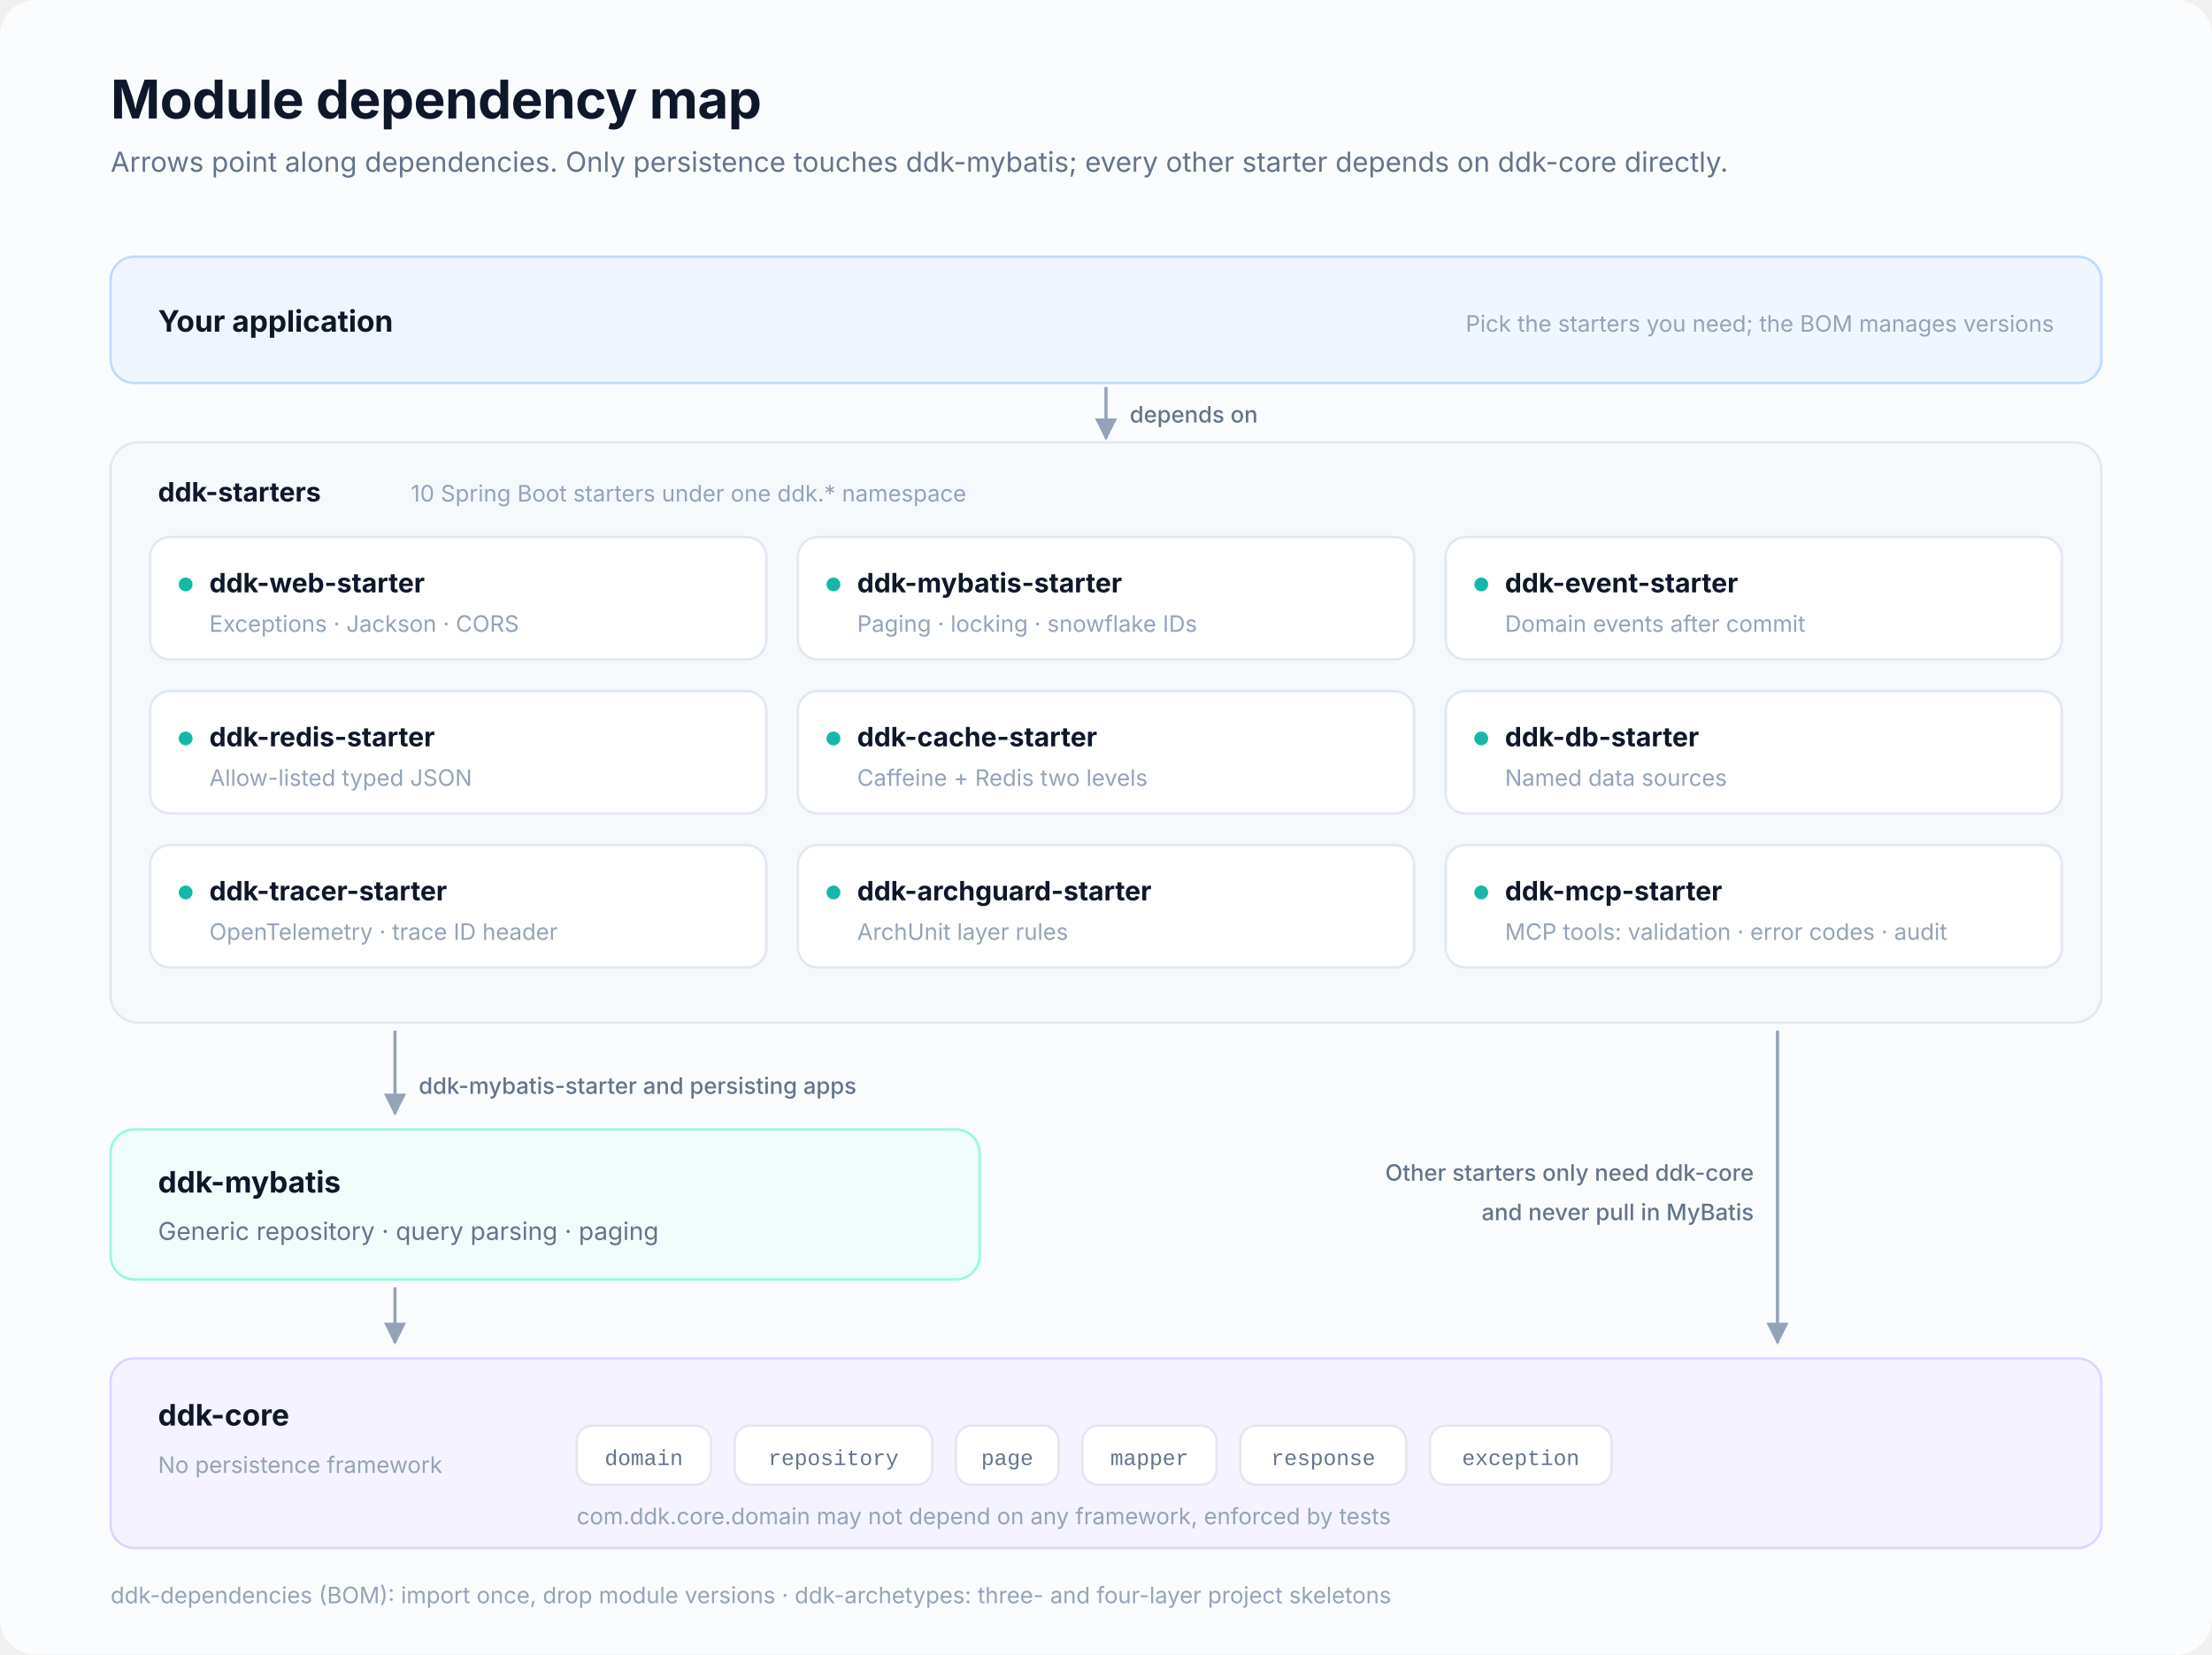
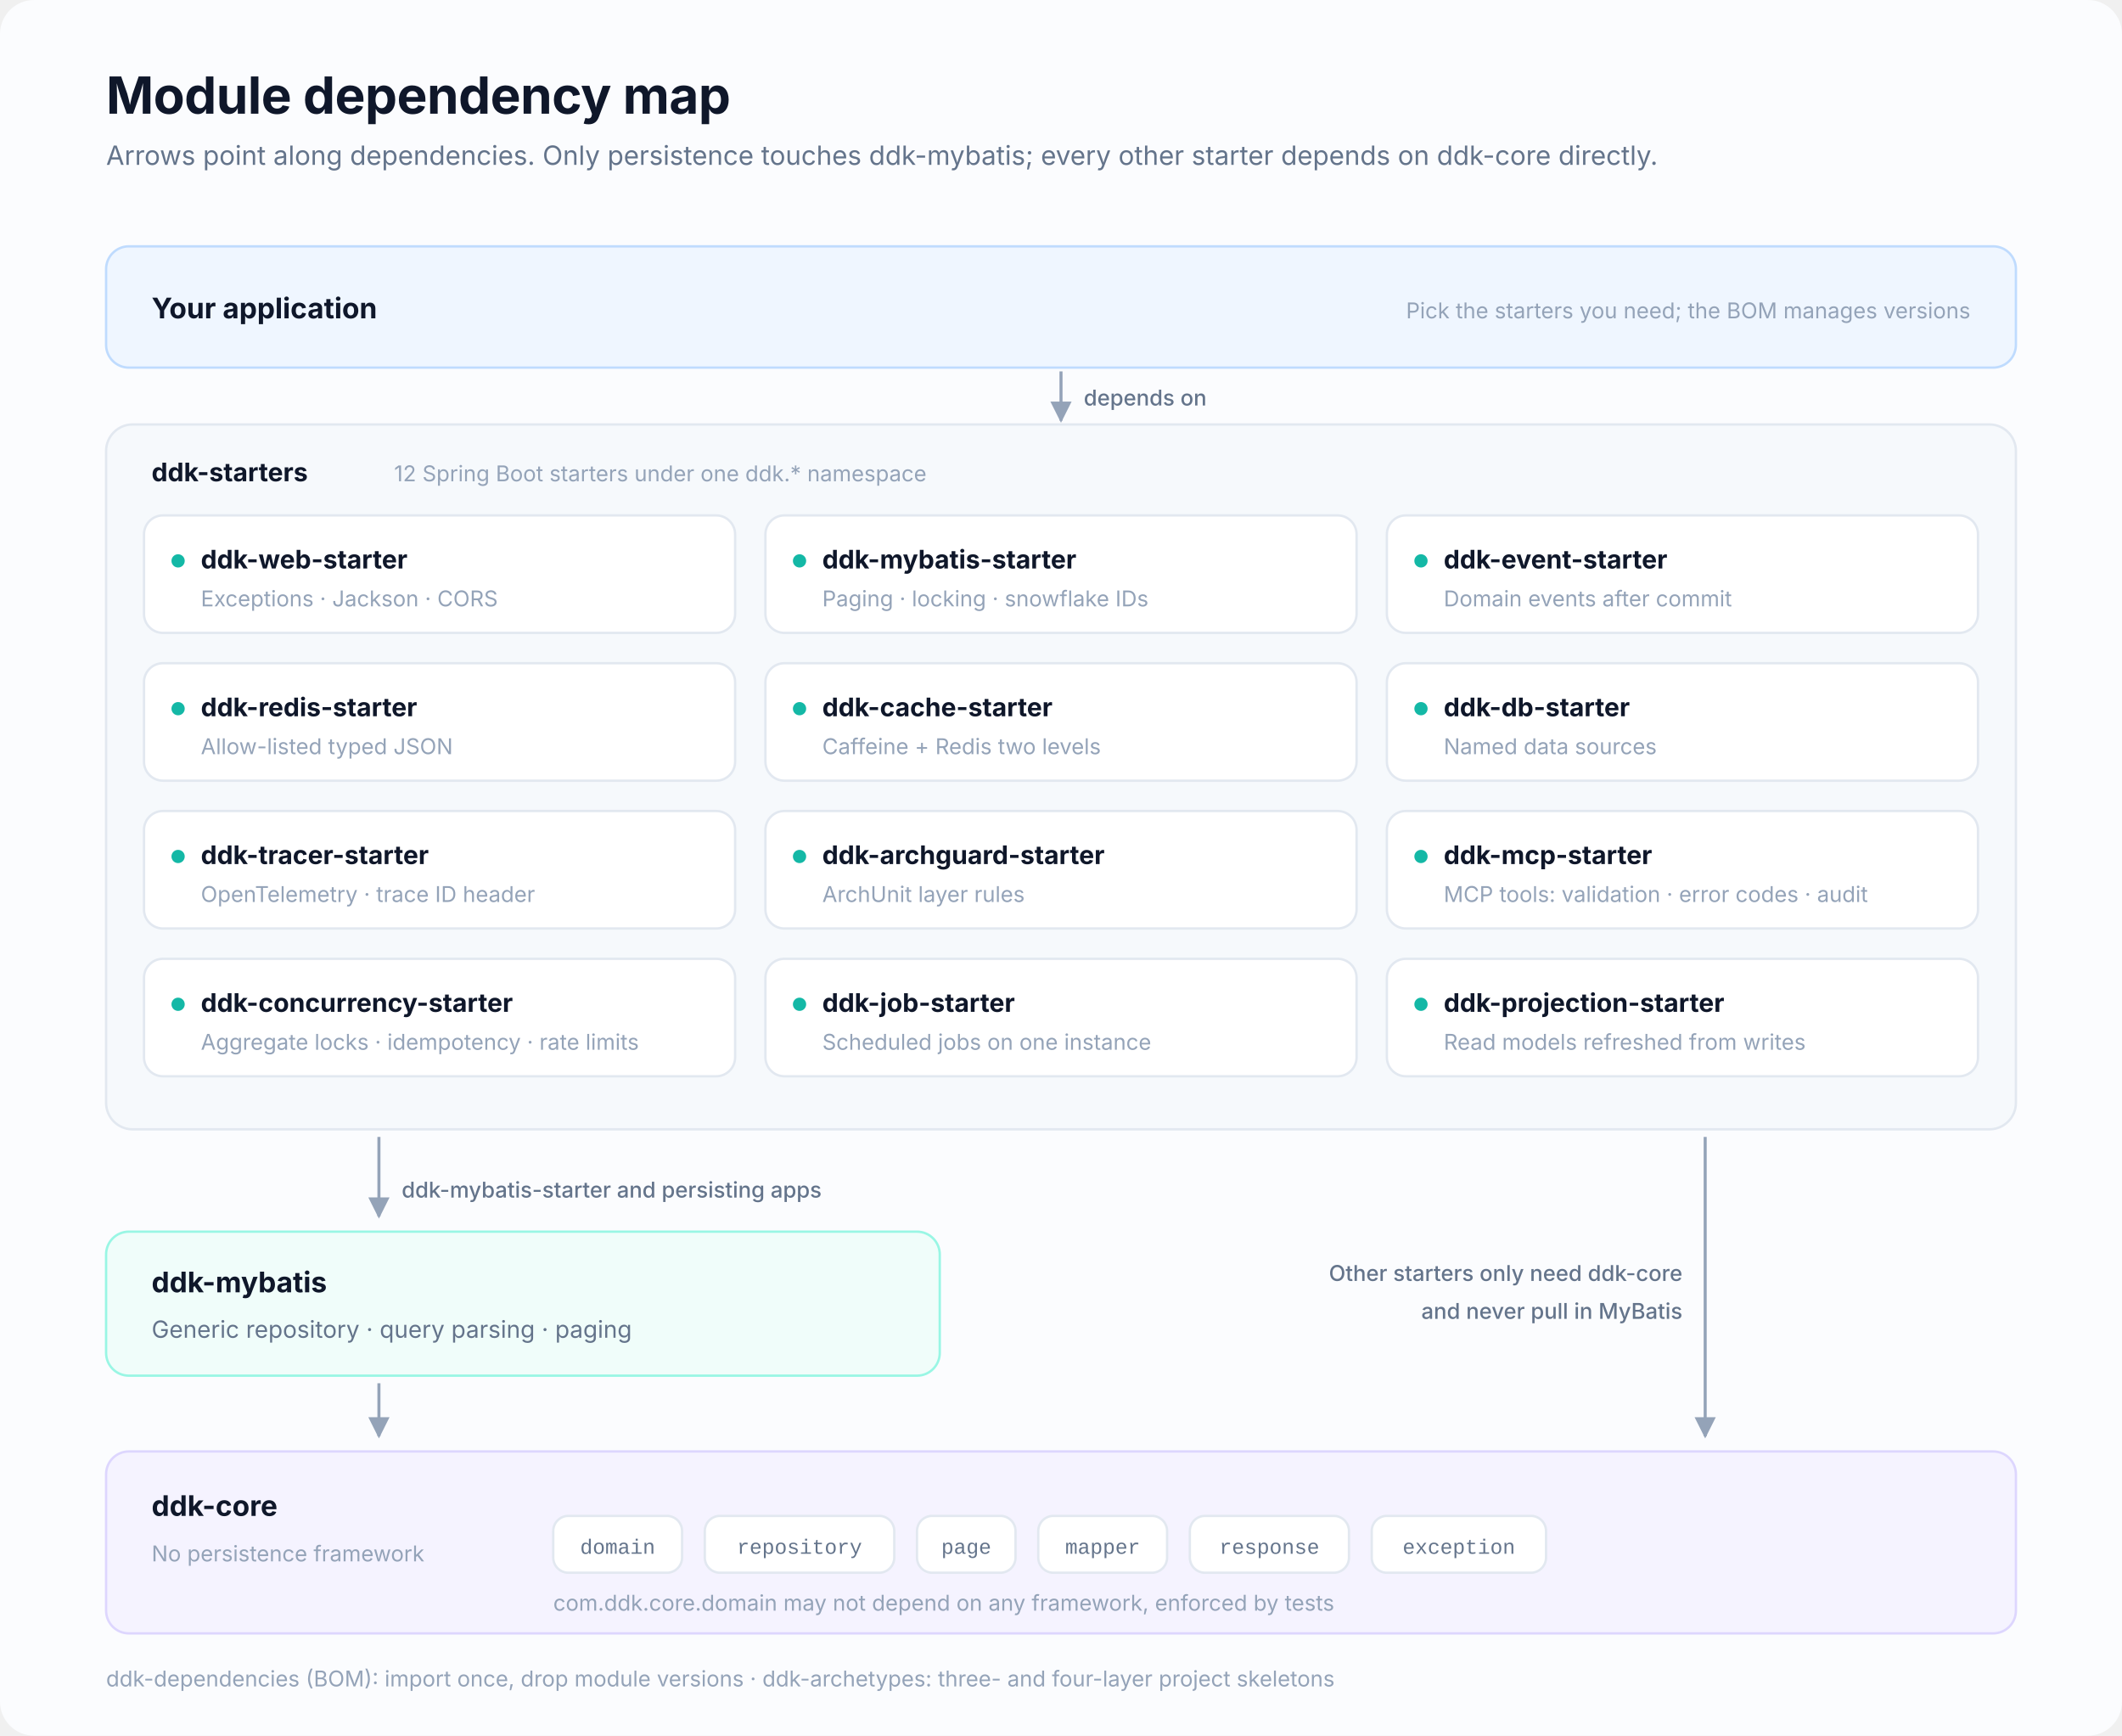
- <svg xmlns="http://www.w3.org/2000/svg" viewBox="0 0 1120 838" width="1120" height="838" role="img" aria-labelledby="ttl dsc" style="max-width:100%;height:auto">
+ <svg xmlns="http://www.w3.org/2000/svg" viewBox="0 0 1120 916" width="1120" height="916" role="img" aria-labelledby="ttl dsc" style="max-width:100%;height:auto">
  <defs>
    <marker id="ar" viewBox="0 0 10 10" refX="9" refY="5" markerWidth="7" markerHeight="7" orient="auto-start-reverse">
      <path class="mk" d="M0 0 L10 5 L0 10 z" />
    </marker>
    <marker id="ar-b" viewBox="0 0 10 10" refX="9" refY="5" markerWidth="7" markerHeight="7" orient="auto-start-reverse">
      <path class="mk-b" d="M0 0 L10 5 L0 10 z" />
    </marker>
    <marker id="ar-v" viewBox="0 0 10 10" refX="9" refY="5" markerWidth="7" markerHeight="7" orient="auto-start-reverse">
      <path class="mk-v" d="M0 0 L10 5 L0 10 z" />
    </marker>
  </defs>
  <style>
    text{font-family:-apple-system,BlinkMacSystemFont,"Segoe UI","PingFang SC","Hiragino Sans GB","Microsoft YaHei",Inter,Roboto,sans-serif;}
    .bg{fill:#FBFCFE}
    .title{font-size:27px;font-weight:700;fill:#0F172A;letter-spacing:-.2px}
    .sub{font-size:14px;font-weight:400;fill:#64748B}
    .kicker{font-size:11.5px;font-weight:700;fill:#94A3B8;letter-spacing:1.4px}
    .lbl{font-size:15px;font-weight:650;fill:#0F172A}
    .lbl-sm{font-size:13.5px;font-weight:650;fill:#0F172A}
    .txt{font-size:12.5px;font-weight:400;fill:#64748B}
    .txt-xs{font-size:11.5px;font-weight:400;fill:#94A3B8}
    .mono{font-family:ui-monospace,SFMono-Regular,Menlo,Consolas,"Liberation Mono",monospace;font-size:12px;font-weight:500;fill:#334155}
    .mono-sm{font-family:ui-monospace,SFMono-Regular,Menlo,Consolas,"Liberation Mono",monospace;font-size:11px;font-weight:500;fill:#64748B}
    .edgelbl{font-size:11.5px;font-weight:500;fill:#64748B}

    .card{fill:#FFFFFF;stroke:#E2E8F0;stroke-width:1.25}
    .group{fill:#F1F5F9;fill-opacity:.55;stroke:#E2E8F0;stroke-width:1.25}
    .blue{fill:#EFF6FF;stroke:#BFDBFE;stroke-width:1.25}
    .teal{fill:#F0FDFA;stroke:#99F6E4;stroke-width:1.25}
    .violet{fill:#F5F3FF;stroke:#DDD6FE;stroke-width:1.25}
    .amber{fill:#FFFBEB;stroke:#FDE68A;stroke-width:1.25}
    .rose{fill:#FFF1F2;stroke:#FECDD3;stroke-width:1.25}
    .slate{fill:#F8FAFC;stroke:#E2E8F0;stroke-width:1.25}

    .t-blue{fill:#1D4ED8} .t-teal{fill:#0F766E} .t-violet{fill:#6D28D9}
    .t-amber{fill:#B45309} .t-rose{fill:#BE123C} .t-ink{fill:#0F172A}

    .edge{stroke:#94A3B8;stroke-width:1.6;fill:none;marker-end:url(#ar)}
    .edge-b{stroke:#3B82F6;stroke-width:1.8;fill:none;marker-end:url(#ar-b)}
    .edge-v{stroke:#8B5CF6;stroke-width:1.6;fill:none;stroke-dasharray:6 5;marker-end:url(#ar-v)}
    .edge-x{stroke:#F43F5E;stroke-width:1.6;fill:none;stroke-dasharray:5 5}
    .rail{stroke:#E2E8F0;stroke-width:2;fill:none}
    .hair{stroke:#E2E8F0;stroke-width:1.25;fill:none}
    .mk{fill:#94A3B8} .mk-b{fill:#3B82F6} .mk-v{fill:#8B5CF6}

    @media (prefers-color-scheme: dark) {
      .bg{fill:#0B1120}
      .title{fill:#F1F5F9} .sub{fill:#94A3B8} .kicker{fill:#64748B}
      .lbl,.lbl-sm{fill:#E2E8F0} .txt{fill:#94A3B8} .txt-xs{fill:#64748B}
      .mono{fill:#CBD5E1} .mono-sm{fill:#94A3B8} .edgelbl{fill:#94A3B8}
      .card{fill:#111827;stroke:#283548}
      .group{fill:#0F172A;fill-opacity:.7;stroke:#1E293B}
      .blue{fill:#111E38;stroke:#1E40AF}
      .teal{fill:#0C2620;stroke:#115E59}
      .violet{fill:#1A1333;stroke:#5B21B6}
      .amber{fill:#271B08;stroke:#92400E}
      .rose{fill:#2A0F17;stroke:#9F1239}
      .slate{fill:#131C2B;stroke:#283548}
      .t-blue{fill:#93C5FD} .t-teal{fill:#5EEAD4} .t-violet{fill:#C4B5FD}
      .t-amber{fill:#FCD34D} .t-rose{fill:#FDA4AF} .t-ink{fill:#E2E8F0}
      .edge{stroke:#64748B} .edge-b{stroke:#60A5FA} .edge-v{stroke:#A78BFA}
      .edge-x{stroke:#FB7185}
      .rail{stroke:#1E293B} .hair{stroke:#1E293B}
      .mk{fill:#64748B} .mk-b{fill:#60A5FA} .mk-v{fill:#A78BFA}
    }
</style>
-   <rect class="bg" width="1120" height="838" rx="18" />
+   <rect class="bg" width="1120" height="916" rx="18" />
  <text class="title" x="56" y="60">Module dependency map</text>
  <text class="sub" x="56" y="87">Arrows point along dependencies. Only persistence touches ddk-mybatis; every other starter depends on ddk-core directly.</text>
  <rect x="56" y="130" width="1008" height="64" rx="12" class="blue" />
  <text class="lbl" x="80" y="168">Your application</text>
  <text class="txt-xs" x="1040" y="168" text-anchor="end">Pick the starters you need; the BOM manages versions</text>
  <path class="edge" d="M560 196 L560 222" />
  <text class="edgelbl" x="572" y="214">depends on</text>
-   <rect x="56" y="224" width="1008" height="294" rx="14" class="group" />
+   <rect x="56" y="224" width="1008" height="372" rx="14" class="group" />
  <text class="lbl-sm" x="80" y="254">ddk-starters</text>
-   <text class="txt-xs" x="208" y="254">10 Spring Boot starters under one ddk.* namespace</text>
+   <text class="txt-xs" x="208" y="254">12 Spring Boot starters under one ddk.* namespace</text>
  <rect x="76" y="272" width="312" height="62" rx="10" class="card" />
  <circle cx="94" cy="296" r="3.5" fill="#14B8A6" />
  <text class="lbl-sm" x="106" y="300">ddk-web-starter</text>
  <text class="txt-xs" x="106" y="320">Exceptions · Jackson · CORS</text>
  <rect x="404" y="272" width="312" height="62" rx="10" class="card" />
  <circle cx="422" cy="296" r="3.5" fill="#14B8A6" />
  <text class="lbl-sm" x="434" y="300">ddk-mybatis-starter</text>
  <text class="txt-xs" x="434" y="320">Paging · locking · snowflake IDs</text>
  <rect x="732" y="272" width="312" height="62" rx="10" class="card" />
  <circle cx="750" cy="296" r="3.5" fill="#14B8A6" />
  <text class="lbl-sm" x="762" y="300">ddk-event-starter</text>
  <text class="txt-xs" x="762" y="320">Domain events after commit</text>
  <rect x="76" y="350" width="312" height="62" rx="10" class="card" />
  <circle cx="94" cy="374" r="3.5" fill="#14B8A6" />
  <text class="lbl-sm" x="106" y="378">ddk-redis-starter</text>
  <text class="txt-xs" x="106" y="398">Allow-listed typed JSON</text>
  <rect x="404" y="350" width="312" height="62" rx="10" class="card" />
  <circle cx="422" cy="374" r="3.5" fill="#14B8A6" />
  <text class="lbl-sm" x="434" y="378">ddk-cache-starter</text>
  <text class="txt-xs" x="434" y="398">Caffeine + Redis two levels</text>
  <rect x="732" y="350" width="312" height="62" rx="10" class="card" />
  <circle cx="750" cy="374" r="3.5" fill="#14B8A6" />
  <text class="lbl-sm" x="762" y="378">ddk-db-starter</text>
  <text class="txt-xs" x="762" y="398">Named data sources</text>
  <rect x="76" y="428" width="312" height="62" rx="10" class="card" />
  <circle cx="94" cy="452" r="3.5" fill="#14B8A6" />
  <text class="lbl-sm" x="106" y="456">ddk-tracer-starter</text>
  <text class="txt-xs" x="106" y="476">OpenTelemetry · trace ID header</text>
  <rect x="404" y="428" width="312" height="62" rx="10" class="card" />
  <circle cx="422" cy="452" r="3.5" fill="#14B8A6" />
  <text class="lbl-sm" x="434" y="456">ddk-archguard-starter</text>
  <text class="txt-xs" x="434" y="476">ArchUnit layer rules</text>
  <rect x="732" y="428" width="312" height="62" rx="10" class="card" />
  <circle cx="750" cy="452" r="3.5" fill="#14B8A6" />
  <text class="lbl-sm" x="762" y="456">ddk-mcp-starter</text>
  <text class="txt-xs" x="762" y="476">MCP tools: validation · error codes · audit</text>
-   <g transform="translate(0,-78)">
-     <rect x="56" y="650" width="440" height="76" rx="12" class="teal" />
-     <text class="lbl" x="80" y="682">ddk-mybatis</text>
-     <text class="txt" x="80" y="706">Generic repository · query parsing · paging</text>
-     <path class="edge" d="M200 600 L200 642" />
-     <text class="edgelbl" x="212" y="632">ddk-mybatis-starter and persisting apps</text>
-     <rect x="56" y="766" width="1008" height="96" rx="12" class="violet" />
-     <text class="lbl" x="80" y="800">ddk-core</text>
-     <text class="txt-xs" x="80" y="824">No persistence framework</text>
-     <rect x="292" y="800" width="68" height="30" rx="8" class="card" />
-     <text class="mono-sm" x="326.0" y="820" text-anchor="middle">domain</text>
-     <rect x="372" y="800" width="100" height="30" rx="8" class="card" />
-     <text class="mono-sm" x="422.0" y="820" text-anchor="middle">repository</text>
-     <rect x="484" y="800" width="52" height="30" rx="8" class="card" />
-     <text class="mono-sm" x="510.0" y="820" text-anchor="middle">page</text>
-     <rect x="548" y="800" width="68" height="30" rx="8" class="card" />
-     <text class="mono-sm" x="582.0" y="820" text-anchor="middle">mapper</text>
-     <rect x="628" y="800" width="84" height="30" rx="8" class="card" />
-     <text class="mono-sm" x="670.0" y="820" text-anchor="middle">response</text>
-     <rect x="724" y="800" width="92" height="30" rx="8" class="card" />
-     <text class="mono-sm" x="770.0" y="820" text-anchor="middle">exception</text>
-     <text class="txt-xs" x="292" y="850">com.ddk.core.domain may not depend on any framework, enforced by tests</text>
-     <path class="edge" d="M200 730 L200 758" />
-     <path class="edge" d="M900 600 L900 758" />
-     <text class="edgelbl" x="888" y="676" text-anchor="end">Other starters only need ddk-core</text>
-     <text class="edgelbl" x="888" y="696" text-anchor="end">and never pull in MyBatis</text>
-     <text class="txt-xs" x="56" y="890">ddk-dependencies (BOM): import once, drop module versions   ·   ddk-archetypes: three- and four-layer project skeletons</text>
-   </g>
+   <rect x="76" y="506" width="312" height="62" rx="10" class="card" />
+   <circle cx="94" cy="530" r="3.5" fill="#14B8A6" />
+   <text class="lbl-sm" x="106" y="534">ddk-concurrency-starter</text>
+   <text class="txt-xs" x="106" y="554">Aggregate locks · idempotency · rate limits</text>
+   <rect x="404" y="506" width="312" height="62" rx="10" class="card" />
+   <circle cx="422" cy="530" r="3.5" fill="#14B8A6" />
+   <text class="lbl-sm" x="434" y="534">ddk-job-starter</text>
+   <text class="txt-xs" x="434" y="554">Scheduled jobs on one instance</text>
+   <rect x="732" y="506" width="312" height="62" rx="10" class="card" />
+   <circle cx="750" cy="530" r="3.5" fill="#14B8A6" />
+   <text class="lbl-sm" x="762" y="534">ddk-projection-starter</text>
+   <text class="txt-xs" x="762" y="554">Read models refreshed from writes</text>
+   <rect x="56" y="650" width="440" height="76" rx="12" class="teal" />
+   <text class="lbl" x="80" y="682">ddk-mybatis</text>
+   <text class="txt" x="80" y="706">Generic repository · query parsing · paging</text>
+   <path class="edge" d="M200 600 L200 642" />
+   <text class="edgelbl" x="212" y="632">ddk-mybatis-starter and persisting apps</text>
+   <rect x="56" y="766" width="1008" height="96" rx="12" class="violet" />
+   <text class="lbl" x="80" y="800">ddk-core</text>
+   <text class="txt-xs" x="80" y="824">No persistence framework</text>
+   <rect x="292" y="800" width="68" height="30" rx="8" class="card" />
+   <text class="mono-sm" x="326.0" y="820" text-anchor="middle">domain</text>
+   <rect x="372" y="800" width="100" height="30" rx="8" class="card" />
+   <text class="mono-sm" x="422.0" y="820" text-anchor="middle">repository</text>
+   <rect x="484" y="800" width="52" height="30" rx="8" class="card" />
+   <text class="mono-sm" x="510.0" y="820" text-anchor="middle">page</text>
+   <rect x="548" y="800" width="68" height="30" rx="8" class="card" />
+   <text class="mono-sm" x="582.0" y="820" text-anchor="middle">mapper</text>
+   <rect x="628" y="800" width="84" height="30" rx="8" class="card" />
+   <text class="mono-sm" x="670.0" y="820" text-anchor="middle">response</text>
+   <rect x="724" y="800" width="92" height="30" rx="8" class="card" />
+   <text class="mono-sm" x="770.0" y="820" text-anchor="middle">exception</text>
+   <text class="txt-xs" x="292" y="850">com.ddk.core.domain may not depend on any framework, enforced by tests</text>
+   <path class="edge" d="M200 730 L200 758" />
+   <path class="edge" d="M900 600 L900 758" />
+   <text class="edgelbl" x="888" y="676" text-anchor="end">Other starters only need ddk-core</text>
+   <text class="edgelbl" x="888" y="696" text-anchor="end">and never pull in MyBatis</text>
+   <text class="txt-xs" x="56" y="890">ddk-dependencies (BOM): import once, drop module versions   ·   ddk-archetypes: three- and four-layer project skeletons</text>
</svg>
